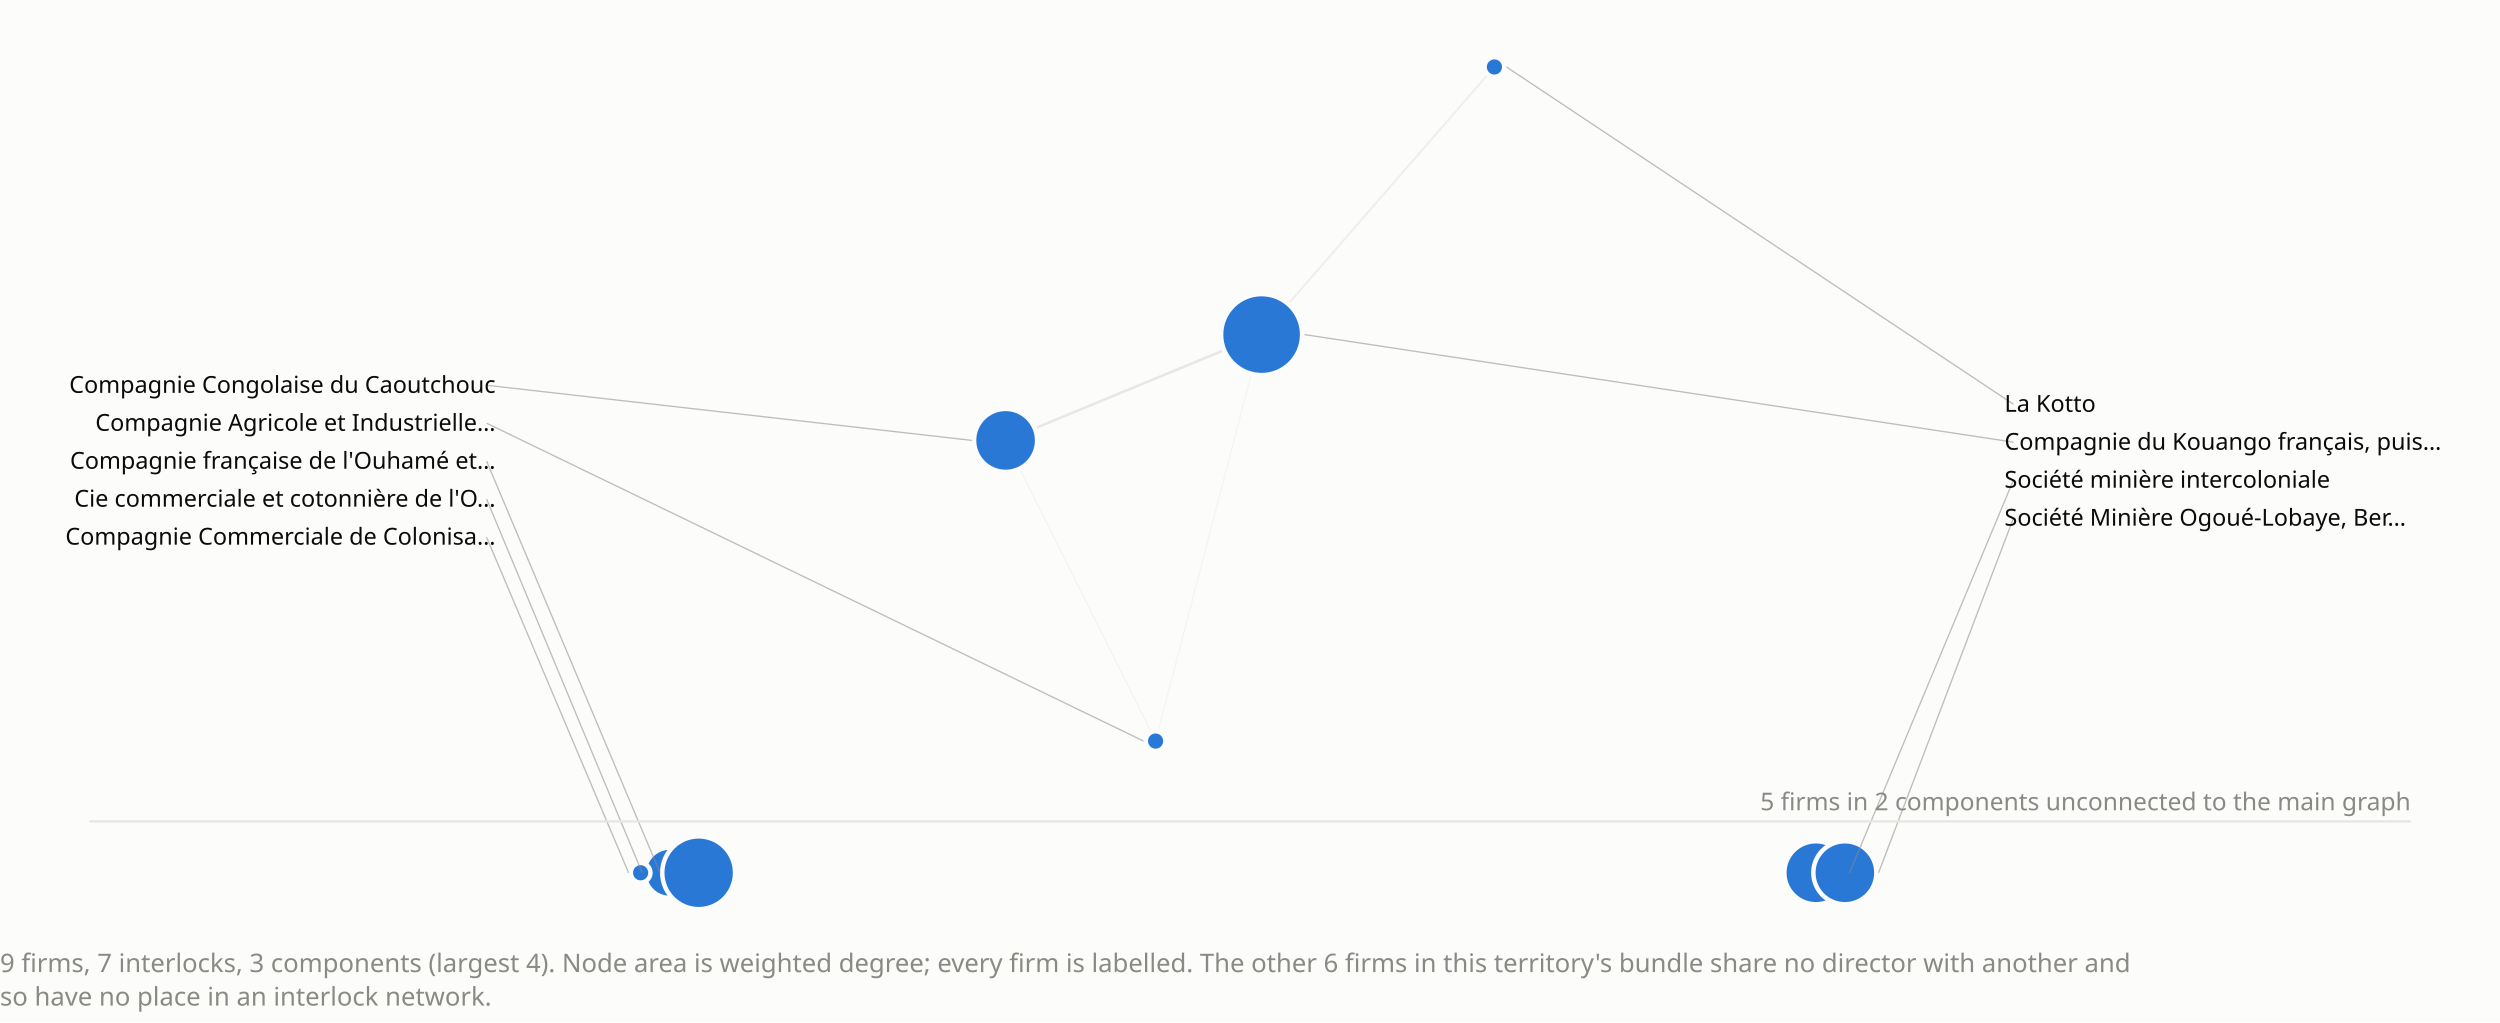
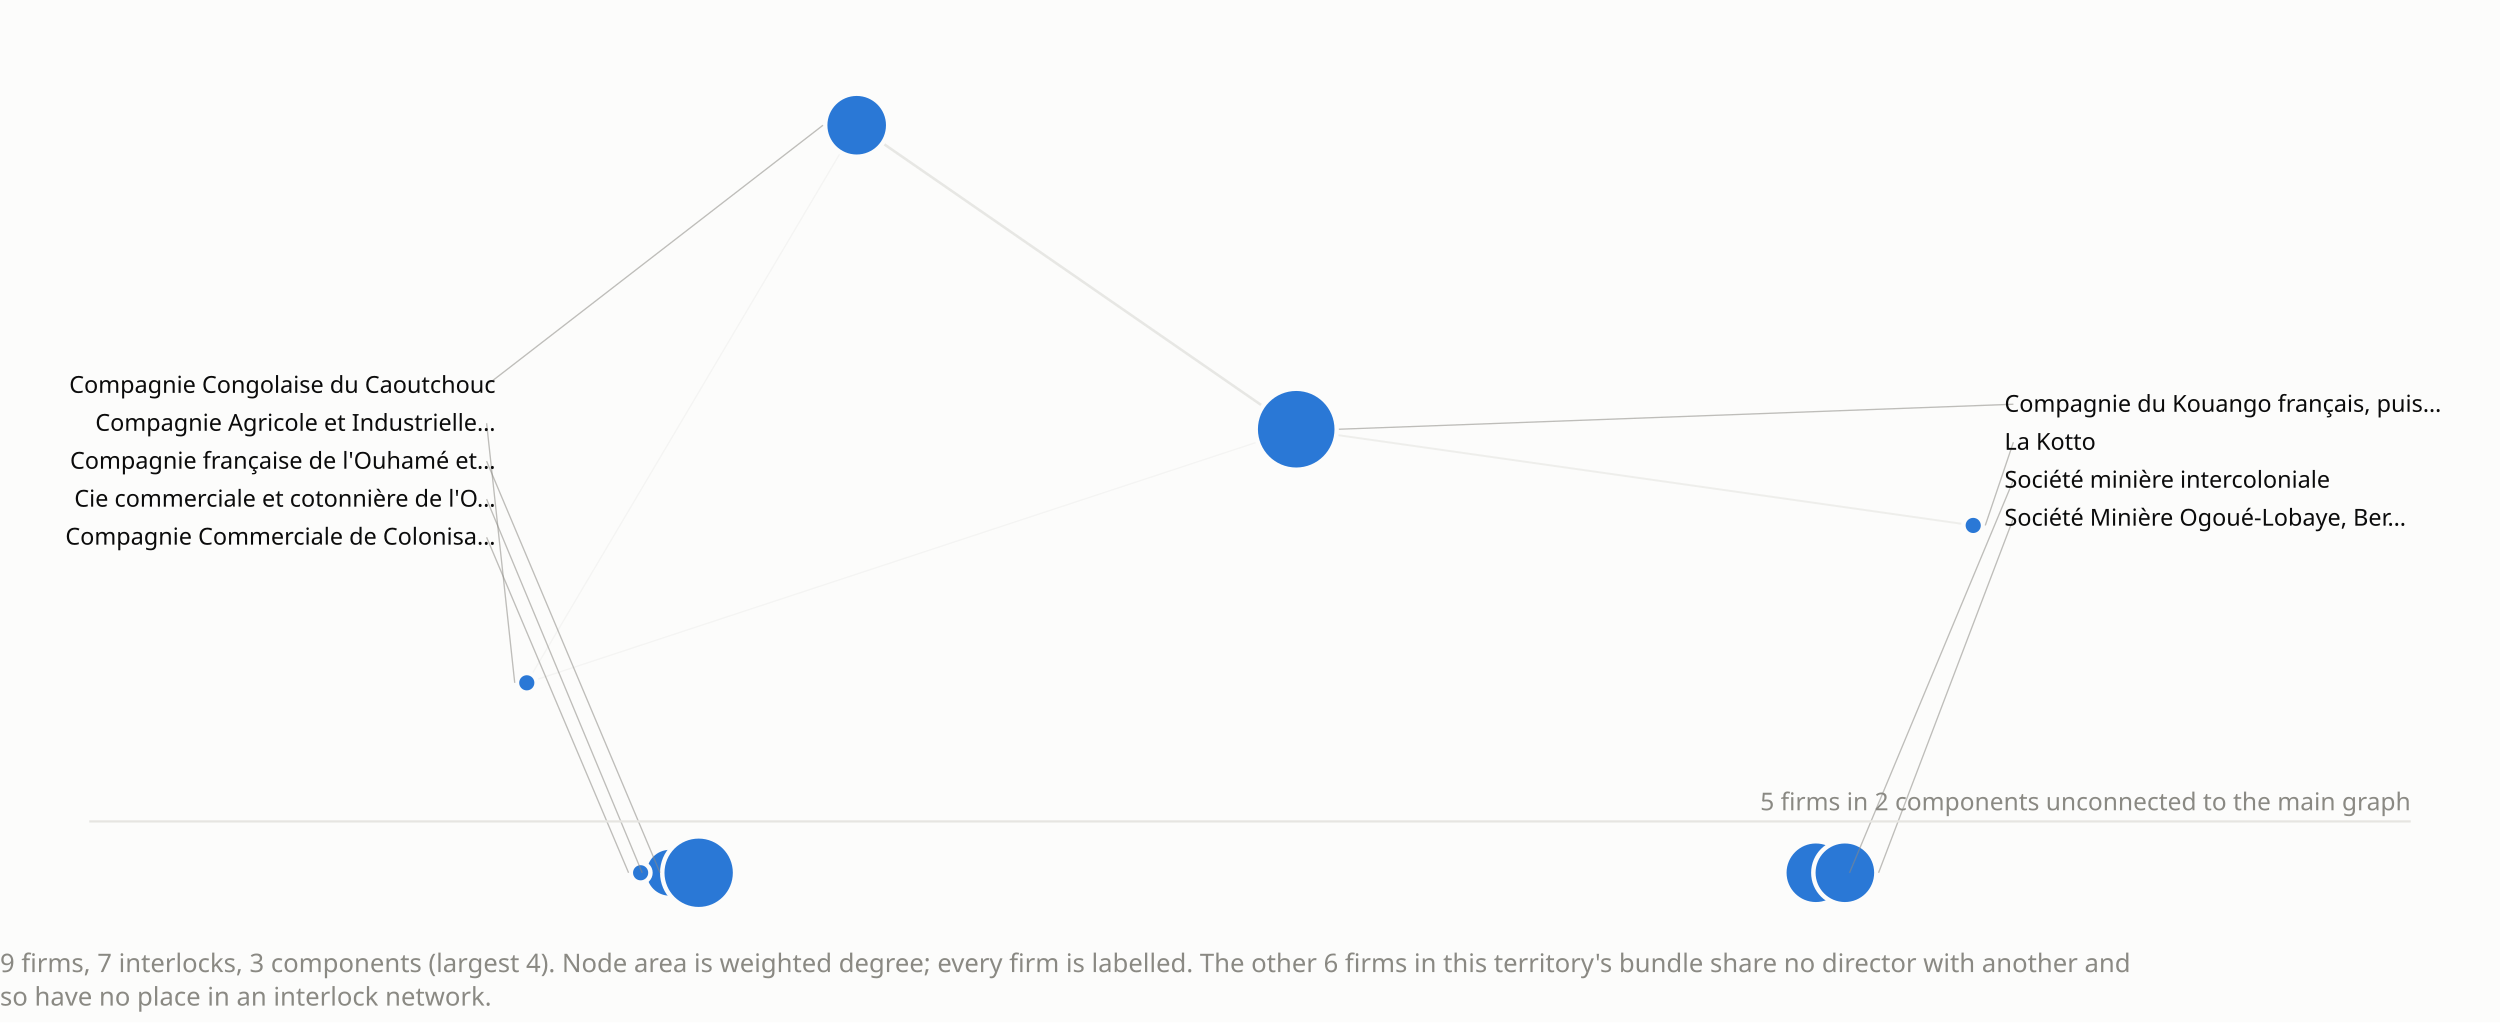
<svg xmlns="http://www.w3.org/2000/svg" viewBox="0 0 1120 458" width="1120" height="458" role="img" aria-label="Ubangi-Shari (Central African Republic) interlock network">
  <rect width="1120" height="458" fill="#fcfcfb" />
  <g stroke="#c9c8c2" fill="none">
    <path d="M813.5 391.0L826.5 391.0" stroke-width="1.44" stroke-opacity="0.520" />
-     <path d="M450.5 197.3L565.2 149.9M300.0 391.0L313.0 391.0" stroke-width="1.16" stroke-opacity="0.400" />
-     <path d="M450.5 197.3L517.7 332.0M565.2 149.9L517.7 332.0" stroke-width="0.60" stroke-opacity="0.160" />
-     <path d="M565.2 149.9L669.5 30.0M313.0 391.0L287.0 391.0" stroke-width="0.88" stroke-opacity="0.280" />
+     <path d="M383.8 56.1L580.7 192.3M300.0 391.0L313.0 391.0" stroke-width="1.16" stroke-opacity="0.400" />
+     <path d="M383.8 56.1L236.0 305.9M580.7 192.3L236.0 305.9" stroke-width="0.60" stroke-opacity="0.160" />
+     <path d="M580.7 192.3L884.0 235.4M313.0 391.0L287.0 391.0" stroke-width="0.88" stroke-opacity="0.280" />
  </g>
  <g>
    <circle class="nd" data-id="miniereintercoloniale" cx="813.5" cy="391.0" r="14.12" fill="#2a78d6" stroke="#fcfcfb" stroke-width="2" />
    <circle class="nd" data-id="miniereogouelobayeberberati" cx="826.5" cy="391.0" r="14.12" fill="#2a78d6" stroke="#fcfcfb" stroke-width="2" />
-     <circle class="nd" data-id="congolaisecaoutchouc" cx="450.5" cy="197.3" r="14.12" fill="#2a78d6" stroke="#fcfcfb" stroke-width="2" />
-     <circle class="nd" data-id="kouango" cx="565.2" cy="149.9" r="18.15" fill="#2a78d6" stroke="#fcfcfb" stroke-width="2" />
+     <circle class="nd" data-id="congolaisecaoutchouc" cx="383.8" cy="56.1" r="14.12" fill="#2a78d6" stroke="#fcfcfb" stroke-width="2" />
+     <circle class="nd" data-id="kouango" cx="580.7" cy="192.3" r="18.15" fill="#2a78d6" stroke="#fcfcfb" stroke-width="2" />
    <circle class="nd" data-id="commercialecotonniereouhamenanacomouna" cx="300.0" cy="391.0" r="11.27" fill="#2a78d6" stroke="#fcfcfb" stroke-width="2" />
    <circle class="nd" data-id="ouhamenana" cx="313.0" cy="391.0" r="16.31" fill="#2a78d6" stroke="#fcfcfb" stroke-width="2" />
    <circle class="nd" data-id="commercialecolonisationcongo" cx="287.0" cy="391.0" r="4.40" fill="#2a78d6" stroke="#fcfcfb" stroke-width="2" />
-     <circle class="nd" data-id="kotto" cx="669.5" cy="30.0" r="4.40" fill="#2a78d6" stroke="#fcfcfb" stroke-width="2" />
-     <circle class="nd" data-id="agricoleindustrielleafriqueequatoriale" cx="517.7" cy="332.0" r="4.40" fill="#2a78d6" stroke="#fcfcfb" stroke-width="2" />
+     <circle class="nd" data-id="kotto" cx="884.0" cy="235.4" r="4.40" fill="#2a78d6" stroke="#fcfcfb" stroke-width="2" />
+     <circle class="nd" data-id="agricoleindustrielleafriqueequatoriale" cx="236.0" cy="305.9" r="4.40" fill="#2a78d6" stroke="#fcfcfb" stroke-width="2" />
  </g>
-   <line x1="218.0" y1="172.6" x2="435.4" y2="197.3" stroke="#8a8983" stroke-width="0.6" stroke-opacity="0.55" />
-   <line x1="218.0" y1="189.6" x2="512.3" y2="332.0" stroke="#8a8983" stroke-width="0.6" stroke-opacity="0.55" />
+   <line x1="218.0" y1="172.6" x2="368.7" y2="56.1" stroke="#8a8983" stroke-width="0.6" stroke-opacity="0.55" />
+   <line x1="218.0" y1="189.6" x2="230.6" y2="305.9" stroke="#8a8983" stroke-width="0.6" stroke-opacity="0.55" />
  <line x1="218.0" y1="206.6" x2="295.7" y2="391.0" stroke="#8a8983" stroke-width="0.6" stroke-opacity="0.55" />
  <line x1="218.0" y1="223.6" x2="287.7" y2="391.0" stroke="#8a8983" stroke-width="0.6" stroke-opacity="0.55" />
  <line x1="218.0" y1="240.7" x2="281.6" y2="391.0" stroke="#8a8983" stroke-width="0.6" stroke-opacity="0.55" />
-   <line x1="902.0" y1="181.1" x2="674.9" y2="30.0" stroke="#8a8983" stroke-width="0.6" stroke-opacity="0.55" />
-   <line x1="902.0" y1="198.1" x2="584.4" y2="149.9" stroke="#8a8983" stroke-width="0.6" stroke-opacity="0.55" />
+   <line x1="902.0" y1="181.1" x2="599.8" y2="192.3" stroke="#8a8983" stroke-width="0.6" stroke-opacity="0.55" />
+   <line x1="902.0" y1="198.1" x2="889.4" y2="235.4" stroke="#8a8983" stroke-width="0.6" stroke-opacity="0.55" />
  <line x1="902.0" y1="215.1" x2="828.6" y2="391.0" stroke="#8a8983" stroke-width="0.6" stroke-opacity="0.55" />
  <line x1="902.0" y1="232.2" x2="841.6" y2="391.0" stroke="#8a8983" stroke-width="0.6" stroke-opacity="0.55" />
  <g font-size="10.5" font-family="ui-sans-serif,system-ui,sans-serif" fill="#0b0b0b">
    <text x="222.0" y="176.0" text-anchor="end">Compagnie Congolaise du Caoutchouc</text>
    <text x="222.0" y="193.0" text-anchor="end">Compagnie Agricole et Industrielle…</text>
    <text x="222.0" y="210.0" text-anchor="end">Compagnie française de l'Ouhamé et…</text>
    <text x="222.0" y="227.0" text-anchor="end">Cie commerciale et cotonnière de l'O…</text>
    <text x="222.0" y="244.0" text-anchor="end">Compagnie Commerciale de Colonisa…</text>
-     <text x="898.0" y="184.5" text-anchor="start">La Kotto</text>
-     <text x="898.0" y="201.5" text-anchor="start">Compagnie du Kouango français, puis…</text>
+     <text x="898.0" y="184.5" text-anchor="start">Compagnie du Kouango français, puis…</text>
+     <text x="898.0" y="201.5" text-anchor="start">La Kotto</text>
    <text x="898.0" y="218.5" text-anchor="start">Société minière intercoloniale</text>
    <text x="898.0" y="235.5" text-anchor="start">Société Minière Ogoué-Lobaye, Ber…</text>
  </g>
  <line x1="40" y1="368" x2="1080" y2="368" stroke="#e6e5e1" stroke-width="1" />
  <text x="1080" y="363" text-anchor="end" font-size="11" font-family="ui-sans-serif,system-ui,sans-serif" fill="#8a8983">5 firms in 2 components unconnected to the main graph</text>
  <g font-size="11.5" font-family="ui-sans-serif,system-ui,sans-serif" fill="#8a8983">
    <text x="0" y="435.5">9 firms, 7 interlocks, 3 components (largest 4). Node area is weighted degree; every firm is labelled. The other 6 firms in this territory's bundle share no director with another and</text>
    <text x="0" y="450.5">so have no place in an interlock network.</text>
  </g>
</svg>
